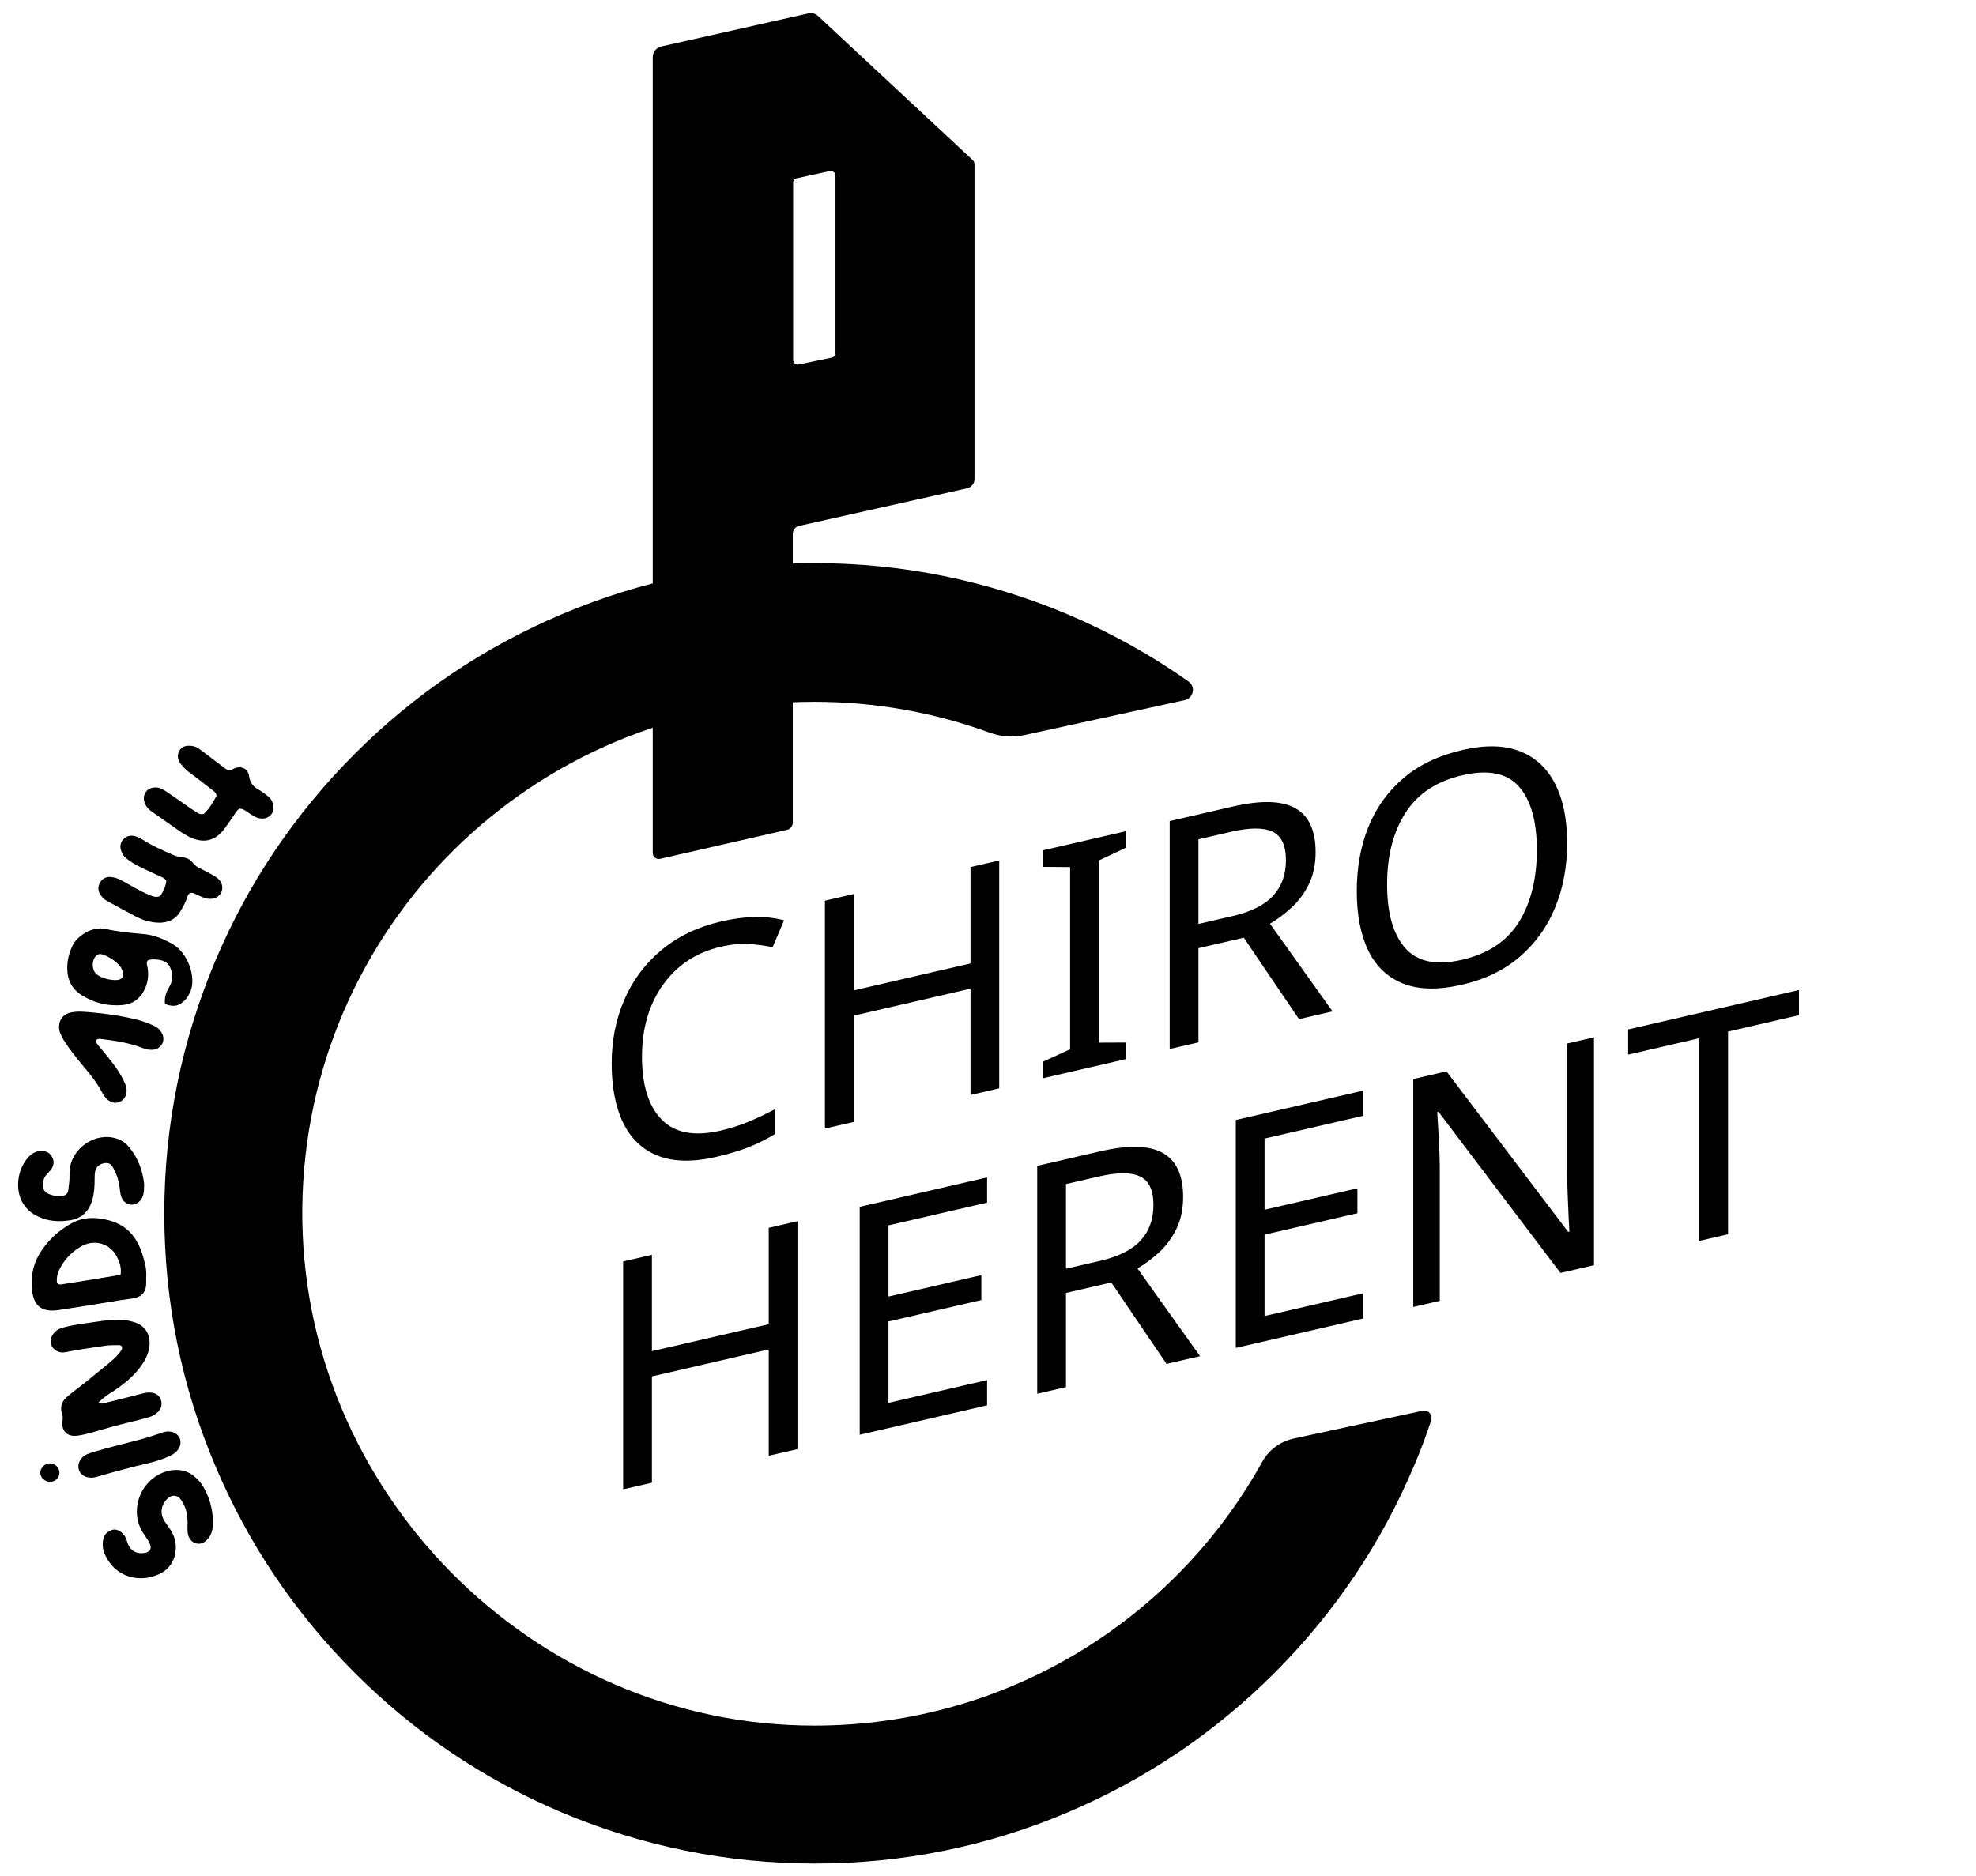
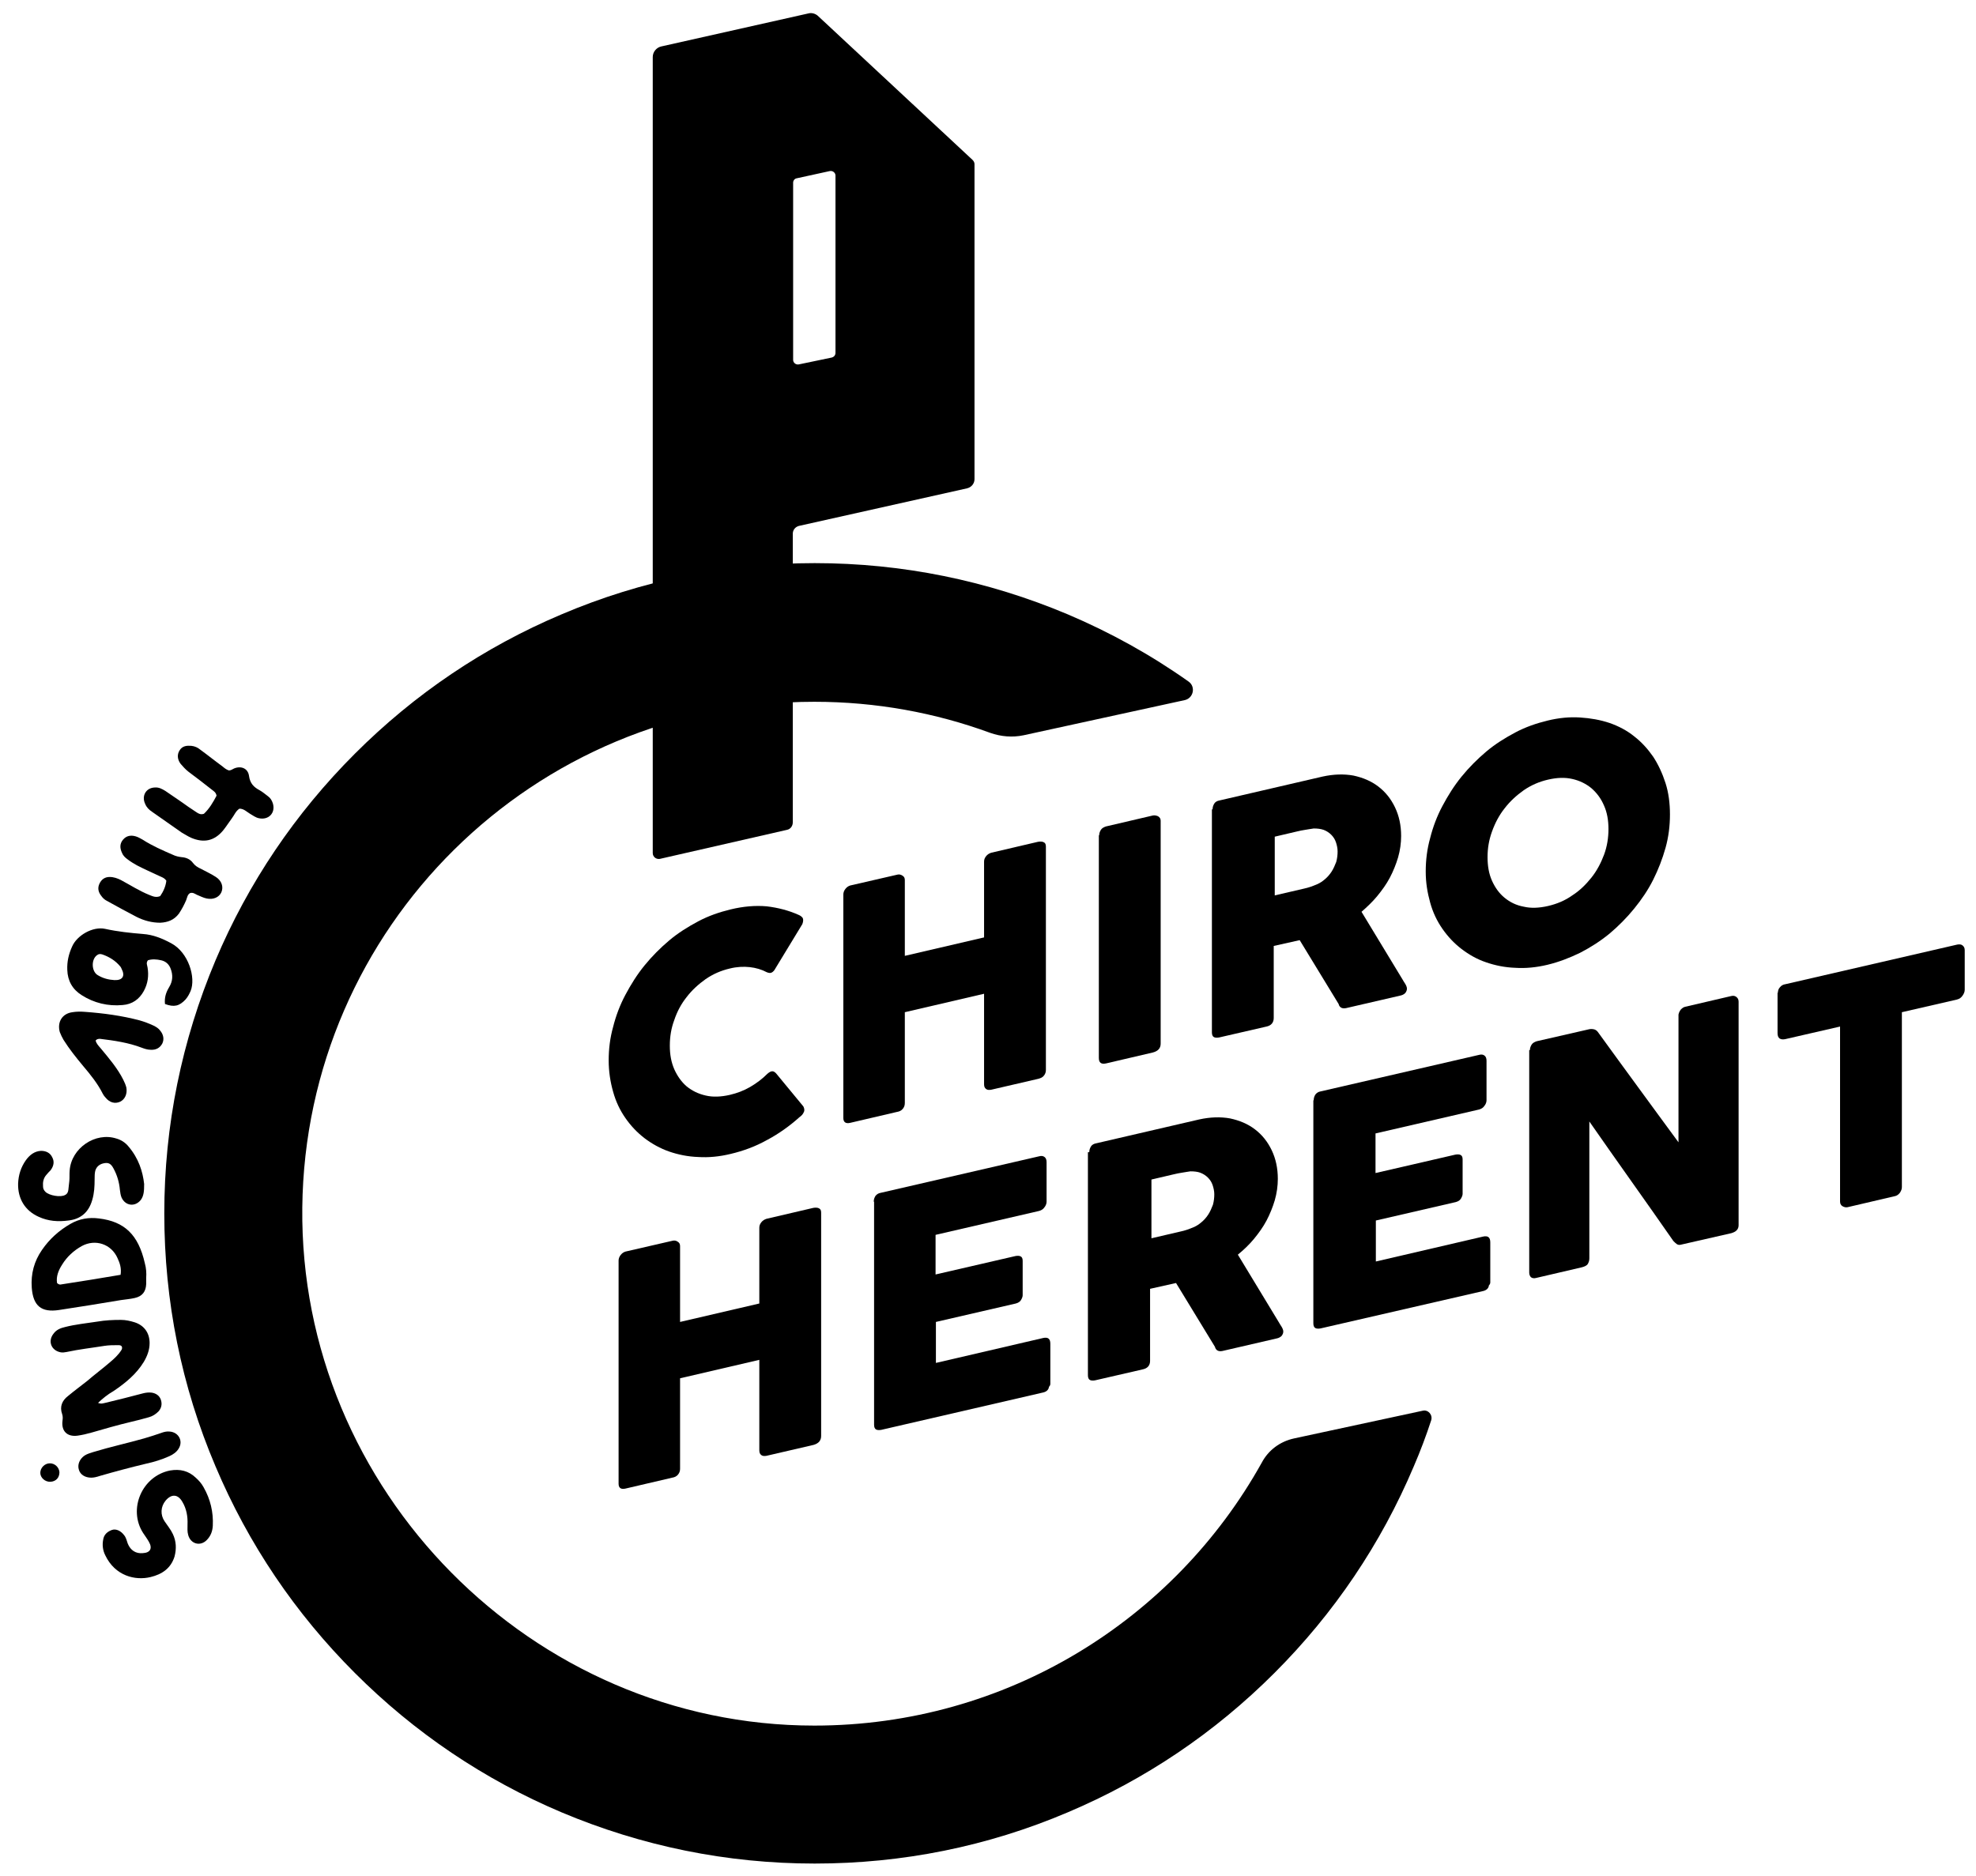
<svg xmlns="http://www.w3.org/2000/svg" version="1.1" id="Layer_1" x="0px" y="0px" viewBox="0 0 578.5 549.3" style="enable-background:new 0 0 578.5 549.3;" xml:space="preserve">
  <style type="text/css">
- 	.st0{font-family:'Cocogoose';}
- 	.st1{font-size:93.463px;}
+ 	.st0{enable-background:new    ;}
+ 	.st1{display:none;enable-background:new    ;}
+ 	.st2{font-family:'Cocogoose';}
+ 	.st3{font-size:93.463px;}
</style>
  <path d="M236.8,3.9l-43.2,9.7c-1.4,0.3-2.5,1.6-2.5,3.1v233.1c0,1.1,1,1.9,2.1,1.7l37.2-8.5c1-0.2,1.7-1.1,1.7-2.2v-84.5  c0-1.1,0.7-2,1.8-2.3l49.2-11c1.3-0.3,2.2-1.4,2.2-2.7V48.1c0-0.5-0.2-0.9-0.6-1.3L239.4,4.6C238.7,4,237.7,3.7,236.8,3.9z   M243.5,104.7l-9.6,2c-0.9,0.2-1.7-0.5-1.7-1.3V53.5c0-0.6,0.4-1.2,1.1-1.3l9.6-2.1c0.9-0.2,1.7,0.5,1.7,1.3v51.9  C244.6,104,244.2,104.5,243.5,104.7z" />
  <path d="M369.4,428.3c-25.6,46-74.7,77-131,77c-82.7,0-150.8-69-149.9-151.7c0.9-82,67.7-148.1,149.9-148.1  c18.1,0,35.4,3.2,51.5,9.1c3.1,1.1,6.5,1.4,9.8,0.7l47.2-10.3c2.5-0.6,3.2-3.9,1.1-5.4c-11-7.8-22.9-14.4-35.4-19.7  c-23.5-9.9-48.4-15-74.1-15s-50.6,5-74.1,15c-22.7,9.6-43,23.3-60.5,40.8s-31.2,37.8-40.8,60.5c-9.9,23.5-15,48.4-15,74.1  s5,50.6,15,74.1c9.6,22.7,23.3,43,40.8,60.5s37.8,31.2,60.5,40.8c23.5,9.9,48.4,15,74.1,15s50.6-5,74.1-15  c22.7-9.6,43-23.3,60.5-40.8s31.2-37.8,40.8-60.5c1.9-4.4,3.6-8.9,5.1-13.5c0.5-1.6-0.9-3.2-2.5-2.8l-37.6,8.1  C374.7,422.1,371.3,424.7,369.4,428.3z" />
  <g>
    <path d="M28.7,410.8c1,0.4,1.5,0.1,2.1,0c3.7-0.9,7.4-1.8,11.1-2.8c0.8-0.2,1.6-0.3,2.5-0.2c1.3,0.2,2.3,0.9,2.7,2.1   s0.2,2.4-0.7,3.4c-0.8,0.8-1.7,1.4-2.8,1.7c-1.8,0.5-3.6,1-5.4,1.4c-3.8,0.9-7.6,2-11.4,3.1c-1.4,0.4-2.7,0.7-4.1,0.9   c-3,0.4-4.8-1.3-4.4-4.4c0.1-0.7,0.1-1.3-0.1-1.9c-0.8-2.2,0-4,1.7-5.3c1.8-1.5,3.7-2.9,5.6-4.4c2.2-1.9,4.5-3.6,6.7-5.5   c1.2-1,2.4-2.1,3.3-3.5c0.2-0.3,0.3-0.6,0.2-1c-0.2-0.5-0.7-0.5-1.1-0.5c-1.4,0-2.7,0-4,0.2c-3.7,0.6-7.4,1-11.1,1.8   c-0.6,0.1-1.1,0.2-1.7,0.1c-2.8-0.5-3.9-3.3-2.1-5.5c0.8-1.1,2-1.6,3.3-1.9c3.1-0.8,6.3-1.1,9.5-1.6c2.3-0.4,4.6-0.5,6.9-0.5   c1.4,0,2.7,0.3,4,0.7c2.8,0.9,4.4,3.1,4.4,6.1c0,2-0.7,3.8-1.7,5.5c-2.2,3.6-5.4,6.2-8.8,8.5C31.4,408.4,30.1,409.5,28.7,410.8z" />
    <path d="M42.8,374.2c0,0.6,0,1.2,0,1.8c-0.1,2.2-1.1,3.6-3.4,4.1c-1.3,0.3-2.7,0.4-4,0.6c-6,1-12.1,2-18.1,2.9   c-5.2,0.8-7.6-1.2-8-6.5c-0.3-4.1,0.7-7.8,3-11.1c2.2-3.2,5-5.7,8.3-7.6c2.6-1.5,5.4-2,8.4-1.6c7.4,0.9,11.5,4.7,13.4,13.1   C42.8,371.3,42.9,372.8,42.8,374.2z M35.3,373.3c0.3-1.9-0.2-3.4-0.9-4.9c-1.8-4.1-6.5-5.7-10.5-3.5c-2.3,1.3-4.3,3.1-5.7,5.4   c-1.1,1.7-1.8,3.5-1.5,5.4c0.5,0.5,0.9,0.5,1.3,0.4C23.8,375.2,29.5,374.3,35.3,373.3z" />
    <path d="M48.3,294c-0.2-1.9,0.3-3.4,1.2-4.9c1.1-1.8,1.2-3.6,0.4-5.6c-0.5-1.2-1.4-2-2.7-2.3s-2.7-0.4-3.9,0   c-0.6,0.8-0.2,1.4-0.1,2.1c0.4,2.4,0.1,4.7-1.1,6.9c-1.3,2.4-3.4,3.9-6.2,4.1c-4.3,0.4-8.4-0.6-12-2.9c-2.7-1.7-4.1-4.2-4.2-7.4   c-0.1-2.4,0.4-4.6,1.4-6.8c1.4-3.3,6.1-6,9.7-5.2s7.4,1.2,11.1,1.5c2.9,0.2,5.6,1.3,8.2,2.7c5.1,2.7,7.3,10.1,5.7,14   c-0.4,0.9-0.8,1.7-1.5,2.5C52.5,294.6,51,295,48.3,294z M33.5,287c2.4,0.1,3.2-1.2,2.1-3.3c-0.1-0.2-0.2-0.5-0.4-0.7   c-1.4-1.7-3.2-2.8-5.2-3.5c-0.6-0.2-1.1-0.2-1.6,0.2c-1.8,1.3-1.6,4.9,0.3,5.9C30.2,286.5,31.8,286.9,33.5,287z" />
    <path d="M54.9,446.4c0.1-2.3-0.3-4.6-1.5-6.6c-1.3-2.3-3.2-2.4-4.9-0.4c-1.5,1.8-1.6,4.2-0.3,6.1c0.8,1.2,1.8,2.4,2.4,3.7   c1,2.1,1.1,4.3,0.5,6.6c-1.1,3.5-3.7,5.2-7,6c-4.5,1.1-10.4-0.3-13.3-6.4c-0.7-1.4-0.9-3-0.6-4.5c0.2-1.5,1.2-2.4,2.6-2.9   c1.2-0.4,2.6,0.3,3.5,1.5c0.6,0.7,0.8,1.6,1.1,2.5c0.8,2,2.4,3,4.4,2.8c2.2-0.1,2.9-1.4,1.8-3.3c-0.5-0.9-1.1-1.7-1.7-2.6   c-4.5-7-0.3-16.7,7.9-18.3c2.9-0.5,5.4,0.1,7.5,2.1c0.9,0.8,1.7,1.7,2.3,2.8c2,3.5,2.9,7.3,2.7,11.3c-0.1,1.6-0.6,3-1.8,4.2   c-1.9,1.9-4.7,1.1-5.4-1.5C54.8,448.5,54.9,447.5,54.9,446.4z" />
    <path d="M42.2,346.7c0,2.1-0.1,3.5-1,4.7c-1.7,2.1-4.5,1.7-5.6-0.7c-0.3-0.7-0.4-1.5-0.5-2.3c-0.2-2.2-0.8-4.3-1.9-6.3   c-0.7-1.3-1.4-1.7-2.6-1.5c-1.3,0.2-2.3,0.9-2.7,2.2c-0.2,0.8-0.2,1.7-0.2,2.5c0,2.1-0.1,4.1-0.7,6.1c-1,3.5-3.3,5.6-7,6   c-3,0.4-5.9,0.2-8.7-1.1c-4-1.8-6.1-5.3-6-9.7c0.1-2.5,0.8-4.8,2.3-6.9c1.1-1.5,2.5-2.6,4.4-2.7c1.5,0,2.7,0.6,3.3,1.9   c0.7,1.3,0.4,2.6-0.5,3.8c-0.4,0.4-0.8,0.8-1.2,1.3c-0.9,1-1.1,2.2-1,3.4c0,0.6,0.2,1.1,0.7,1.6c1.1,1.1,4.5,1.7,5.8,0.9   c0.6-0.3,0.8-0.8,0.9-1.4c0.1-0.9,0.2-1.8,0.3-2.7c0.1-1,0-2.1,0.1-3.1c0.5-6.5,7.5-11.3,13.7-9.3c1.4,0.4,2.6,1.2,3.5,2.3   C40.6,339.2,41.8,343.1,42.2,346.7z" />
    <path d="M63.4,233c-0.2-1-0.8-1.3-1.3-1.7c-2.3-1.8-4.6-3.6-6.9-5.3c-0.9-0.7-1.6-1.5-2.3-2.3c-1-1.3-1.1-2.8-0.3-4   c0.8-1.3,2.1-1.4,3.4-1.3c1,0.1,1.9,0.5,2.6,1.1c2.2,1.6,4.3,3.3,6.5,4.9c0.6,0.5,1.2,1,1.9,1.2c0.7,0,1.1-0.4,1.6-0.6   c2-0.8,4,0,4.3,2.2s1.4,3.3,3.1,4.2c0.9,0.5,1.7,1.2,2.5,1.8c0.7,0.5,1.1,1.2,1.4,2.1c0.8,2.8-1.3,4.9-4.1,4.3   c-1-0.2-1.7-0.8-2.6-1.3c-1-0.6-1.8-1.5-3.1-1.5c-1.1,0.7-1.5,1.9-2.2,2.8c-0.9,1.2-1.7,2.5-2.6,3.6c-2.6,3.1-5.7,3.7-9.4,2.1   c-0.9-0.4-1.8-1-2.7-1.5c-2.9-2-5.8-4.1-8.7-6.1c-0.9-0.6-1.6-1.3-2-2.3c-1.1-2.3,0.2-4.7,2.8-4.8c1.2-0.1,2.1,0.4,3.1,1   c2.3,1.6,4.6,3.1,6.8,4.7c0.8,0.5,1.6,1.1,2.4,1.6c0.6,0.4,1.2,0.7,2.1,0.4C61.3,236.8,62.4,234.9,63.4,233z" />
    <path d="M55.7,261.5c-0.8,0.4-0.9,1.3-1.2,2.1c-0.6,1.4-1.3,2.7-2.1,3.9c-1.4,1.9-3.3,2.6-5.5,2.7c-2.4,0-4.7-0.6-6.9-1.7   c-2.9-1.5-5.8-3.1-8.7-4.7c-0.6-0.3-1.2-0.8-1.6-1.4c-0.9-1.1-1.2-2.3-0.6-3.6c0.6-1.3,1.6-2,3-2c1.2,0,2.3,0.4,3.3,0.9   c2.8,1.5,5.4,3.2,8.4,4.4c1,0.4,1.9,0.8,3.1,0.3c0.9-1.3,1.6-2.8,1.8-4.5c-0.6-0.9-1.5-1.1-2.3-1.5c-2.1-1-4.2-1.9-6.3-3   c-0.9-0.5-1.9-1.1-2.8-1.8c-0.7-0.5-1.3-1.1-1.6-1.9c-0.6-1.3-0.7-2.6,0.3-3.8s2.3-1.4,3.7-1c0.7,0.2,1.4,0.6,2.1,1   c2.8,1.8,5.8,3.1,8.8,4.4c0.8,0.4,1.7,0.6,2.6,0.7c1.3,0.1,2.5,0.6,3.3,1.7c0.6,0.8,1.4,1.3,2.3,1.7c1.5,0.8,3,1.5,4.4,2.4   c1.7,1.1,2.3,2.9,1.6,4.5c-0.7,1.5-2.4,2.2-4.3,1.8c-1-0.2-1.9-0.7-2.9-1.1C57,261.7,56.5,261.3,55.7,261.5z" />
    <path d="M28,304.7c0.2,0.9,0.9,1.6,1.5,2.3c2.4,2.9,4.9,5.8,6.6,9.2c0.4,0.8,0.7,1.5,0.9,2.3c0.3,1.8-0.4,3.4-1.8,4.1   c-1.5,0.7-3.1,0.3-4.3-1.2c-0.3-0.3-0.6-0.7-0.8-1.1c-1.5-3-3.6-5.6-5.8-8.2c-2-2.4-4-4.9-5.7-7.6c-0.4-0.7-0.8-1.5-1.1-2.3   c-0.8-2.9,0.7-5.4,3.7-5.8c1.2-0.2,2.4-0.2,3.7-0.1c5.4,0.4,10.7,1.1,16,2.5c1.4,0.4,2.7,0.9,4,1.5c0.8,0.4,1.5,0.8,2,1.5   c1,1.2,1.2,2.6,0.6,3.8c-0.7,1.3-1.9,1.9-3.4,1.8c-0.9,0-1.8-0.3-2.6-0.6c-3.9-1.5-8.1-2.1-12.2-2.6   C28.9,304.2,28.4,304.2,28,304.7z" />
    <path d="M26.7,432.7c-1.8,0-3.2-0.9-3.6-2.3c-0.5-1.5,0.2-3.2,1.7-4.2c0.8-0.5,1.6-0.7,2.5-1c4.9-1.5,10-2.6,14.9-4   c1.7-0.5,3.3-1,5-1.6c0.8-0.3,1.6-0.5,2.5-0.4c2.6,0.2,4,2.8,2.6,5c-0.6,1-1.6,1.7-2.7,2.2c-2.2,1-4.5,1.7-6.8,2.2   c-4.6,1.1-9.1,2.3-13.6,3.6C28.3,432.5,27.5,432.7,26.7,432.7z" />
    <path d="M17.4,431.1c0,1.6-1,2.7-2.6,2.8c-1.6,0.1-3-1.2-3-2.6c0-1.5,1.3-2.8,2.8-2.8S17.3,429.7,17.4,431.1z" />
  </g>
-   <text transform="matrix(1 -0.2309 0 1 173.3725 346.211)" class="st0 st1">CHIRO</text>
-   <text transform="matrix(1 -0.2309 0 1 173.3725 438.211)" class="st0 st1">HERENT</text>
+   <g class="st0">
+     <path d="M181.1,369.1c0-0.5,0.2-1.1,0.6-1.6c0.4-0.5,0.8-0.8,1.4-1l13.9-3.2c0.5-0.1,1,0,1.4,0.3c0.5,0.3,0.7,0.7,0.7,1.3v22.2   l23.2-5.4v-22.2c0-0.6,0.2-1.1,0.6-1.6s0.9-0.8,1.5-1l13.7-3.2c0.6-0.1,1.2-0.1,1.6,0.1c0.5,0.2,0.7,0.6,0.7,1.3v65.4   c0,0.7-0.2,1.2-0.6,1.7c-0.4,0.4-0.9,0.7-1.6,0.9l-13.8,3.2c-0.6,0.1-1.1,0.1-1.5-0.2s-0.6-0.7-0.6-1.4v-26.5l-23.2,5.4v26.5   c0,0.7-0.2,1.2-0.6,1.7c-0.4,0.5-1,0.8-1.7,0.9l-13.7,3.2c-1.3,0.3-2-0.2-2-1.4V369.1z" />
+     <path d="M255.8,351.9c0-0.7,0.2-1.2,0.5-1.7c0.4-0.5,0.9-0.8,1.5-0.9l46.4-10.7c0.7-0.2,1.2-0.1,1.6,0.2c0.4,0.3,0.6,0.8,0.6,1.5   v11.6c0,0.5-0.2,1.1-0.6,1.6c-0.4,0.6-0.9,0.9-1.6,1.1l-30.3,7v11.6l23.4-5.4c0.6-0.1,1.1-0.1,1.5,0.1c0.4,0.2,0.6,0.6,0.6,1.3   v10.1c0,0.4-0.2,0.9-0.5,1.4c-0.3,0.5-0.8,0.8-1.5,1l-23.4,5.4v12l31.4-7.3c1.4-0.3,2.1,0.2,2.1,1.7v11.7c0,0.3-0.1,0.6-0.4,0.9   c-0.1,0.9-0.8,1.5-1.9,1.7l-47.2,10.9c-0.6,0.1-1.1,0.1-1.5-0.1c-0.4-0.2-0.6-0.7-0.6-1.4V351.9z" />
+     <path d="M318.9,337.4c0-0.7,0.2-1.2,0.5-1.7c0.3-0.5,0.9-0.8,1.5-0.9l30.2-7c3.2-0.7,6.2-0.8,9-0.3c2.8,0.6,5.2,1.6,7.3,3.2   c2.1,1.6,3.7,3.6,4.9,6.1c1.2,2.5,1.8,5.3,1.8,8.4c0,2.1-0.3,4.2-0.9,6.3c-0.6,2-1.4,4-2.4,5.9c-1,1.9-2.3,3.7-3.7,5.4   c-1.4,1.7-3,3.2-4.7,4.6l12,19.8c0.2,0.4,0.5,0.8,0.8,1.3c0.3,0.5,0.5,1,0.5,1.4c0,0.5-0.2,0.9-0.5,1.3c-0.3,0.3-0.8,0.6-1.3,0.7   l-16,3.7c-0.5,0.1-1,0.1-1.4-0.1c-0.4-0.2-0.7-0.6-0.8-1.1l-11.4-18.7l-7.6,1.7v21.1c0,1.3-0.7,2.2-2.2,2.5l-13.9,3.2   c-0.6,0.1-1.1,0.1-1.5-0.1s-0.6-0.7-0.6-1.4V337.4z M355.5,349.7c0-0.9-0.2-1.8-0.5-2.7c-0.3-0.9-0.8-1.6-1.4-2.2   c-0.6-0.6-1.4-1.1-2.2-1.4s-1.8-0.4-2.9-0.4c-0.9,0.1-1.7,0.3-2.5,0.4c-0.8,0.1-1.6,0.3-2.5,0.5l-6.4,1.5v17.2l8.6-2   c0.6-0.1,1.1-0.3,1.5-0.4c0.4-0.1,0.9-0.3,1.4-0.5c1.1-0.4,2.1-0.9,2.9-1.6c0.9-0.7,1.6-1.5,2.2-2.4c0.6-0.9,1-1.9,1.4-2.9   C355.4,351.7,355.5,350.7,355.5,349.7z" />
+     <path d="M384.6,322.2c0-0.7,0.2-1.2,0.5-1.7c0.4-0.5,0.9-0.8,1.5-0.9l46.4-10.7c0.7-0.2,1.2-0.1,1.6,0.2c0.4,0.3,0.6,0.8,0.6,1.5   v11.6c0,0.5-0.2,1.1-0.6,1.6c-0.4,0.6-0.9,0.9-1.6,1.1l-30.3,7v11.6l23.4-5.4c0.6-0.1,1.1-0.1,1.5,0.1s0.6,0.6,0.6,1.3v10.1   c0,0.4-0.2,0.9-0.5,1.4c-0.3,0.5-0.8,0.8-1.5,1l-23.4,5.4v12l31.4-7.3c1.4-0.3,2.1,0.2,2.1,1.7v11.7c0,0.3-0.1,0.6-0.4,0.9   c-0.1,0.9-0.8,1.5-1.9,1.7L386.6,389c-0.6,0.1-1.1,0.1-1.5-0.1c-0.4-0.2-0.6-0.7-0.6-1.4V322.2z" />
+     <path d="M447.9,307.5c0-0.6,0.2-1.1,0.5-1.6s0.9-0.8,1.5-1l15.3-3.5c0.4-0.1,0.9-0.1,1.4,0c0.5,0.1,0.9,0.4,1.2,0.8   c4,5.5,7.9,10.9,11.8,16.2c3.9,5.3,7.8,10.7,11.8,16.1v-37.4c0.1-0.6,0.4-1.1,0.7-1.5c0.4-0.4,0.8-0.7,1.3-0.8l13.3-3.1   c0.7-0.2,1.2-0.1,1.6,0.2c0.4,0.3,0.7,0.7,0.7,1.4v65.5c0,0.6-0.2,1.1-0.6,1.5c-0.4,0.4-0.9,0.6-1.5,0.8l-14.9,3.4   c-0.4,0.1-0.8,0-1.1-0.2s-0.6-0.5-1-0.9c-4.1-5.9-8.2-11.7-12.3-17.5c-4.1-5.8-8.2-11.6-12.3-17.5v40.1c0,0.7-0.2,1.2-0.5,1.7   c-0.3,0.4-0.9,0.7-1.7,0.9l-13.3,3.1c-0.7,0.2-1.2,0.1-1.6-0.2c-0.3-0.3-0.5-0.8-0.5-1.3V307.5z" />
+     <path d="M520.5,290.7c0-0.6,0.2-1.2,0.6-1.6c0.4-0.5,0.9-0.8,1.6-0.9l50.3-11.6c0.6-0.1,1.1-0.1,1.5,0.2s0.7,0.7,0.7,1.4v11.6   c0,0.6-0.2,1.1-0.6,1.7c-0.4,0.6-0.9,1-1.7,1.2l-16.1,3.7v51.2c0,0.6-0.2,1.1-0.6,1.7c-0.4,0.5-0.9,0.9-1.6,1l-13.7,3.2   c-0.5,0.1-1,0-1.5-0.3c-0.5-0.3-0.7-0.8-0.7-1.4v-51.2l-16.1,3.7c-0.6,0.1-1.1,0.1-1.6-0.2c-0.4-0.3-0.6-0.8-0.6-1.6V290.7z" />
+   </g>
+   <g class="st0">
+     <path d="M233.8,267.9c0.5,0.2,0.9,0.5,1.2,0.9c0.2,0.4,0.2,1-0.1,1.8l-7.9,13c-0.3,0.6-0.7,1-1.1,1.2c-0.4,0.2-0.9,0.1-1.4-0.1   c-1.5-0.8-3.2-1.3-5-1.5c-1.8-0.2-3.8-0.1-5.8,0.4c-2.6,0.6-4.9,1.6-7.1,3.1c-2.1,1.5-4,3.2-5.6,5.3c-1.6,2-2.8,4.3-3.6,6.7   c-0.9,2.4-1.3,4.9-1.3,7.5c0,2.6,0.4,4.8,1.3,6.9c0.9,2,2.1,3.7,3.6,5c1.6,1.3,3.4,2.2,5.6,2.7c2.1,0.5,4.5,0.4,7.1-0.2   c2.1-0.5,4-1.2,5.9-2.3c1.9-1.1,3.6-2.4,5.1-3.9c0.6-0.5,1-0.7,1.4-0.7c0.4,0,0.7,0.2,1.1,0.6l8,9.7c0.3,0.6,0.4,1.2,0.1,1.7   c-0.2,0.5-0.6,1-1.2,1.4c-2.9,2.6-6.1,4.9-9.5,6.7c-3.4,1.9-6.9,3.2-10.7,4.1c-3.3,0.8-6.5,1.1-9.5,0.9c-3-0.1-5.9-0.7-8.5-1.6   c-2.6-0.9-5.1-2.3-7.2-3.9c-2.2-1.7-4-3.6-5.6-5.9c-1.6-2.3-2.8-4.8-3.6-7.7c-0.8-2.8-1.3-5.9-1.3-9.2c0-3.3,0.4-6.6,1.3-9.8   c0.8-3.2,2-6.4,3.6-9.4s3.4-5.9,5.6-8.6c2.2-2.7,4.6-5.1,7.2-7.3c2.6-2.2,5.5-4,8.5-5.6c3-1.6,6.2-2.7,9.5-3.5   c3.7-0.9,7.3-1.2,10.6-0.9C227.8,265.8,230.9,266.6,233.8,267.9z" />
+     <path d="M246.9,261.9c0-0.5,0.2-1.1,0.6-1.6c0.4-0.5,0.8-0.8,1.4-1l13.9-3.2c0.5-0.1,0.9,0,1.4,0.3c0.5,0.3,0.7,0.7,0.7,1.3v22.2   l23.2-5.4v-22.2c0-0.6,0.2-1.1,0.6-1.6c0.4-0.5,0.9-0.8,1.5-1l13.7-3.2c0.6-0.1,1.2-0.1,1.6,0.1c0.5,0.2,0.7,0.6,0.7,1.3v65.4   c0,0.7-0.2,1.2-0.6,1.7s-0.9,0.7-1.6,0.9l-13.8,3.2c-0.6,0.1-1.1,0.1-1.5-0.2s-0.6-0.7-0.6-1.4v-26.5l-23.2,5.4V323   c0,0.7-0.2,1.2-0.6,1.7c-0.4,0.5-1,0.8-1.7,0.9l-13.7,3.2c-1.3,0.3-2-0.2-2-1.4V261.9z" />
+     <path d="M321.8,244.6c0-0.6,0.2-1.1,0.5-1.6c0.3-0.5,0.9-0.8,1.5-1l13.7-3.2c0.5-0.1,1,0,1.5,0.2c0.5,0.3,0.8,0.7,0.8,1.3v65.3   c0,1.4-0.8,2.2-2.3,2.6l-13.7,3.2c-1.4,0.3-2.1-0.2-2.1-1.6V244.6z" />
+     <path d="M355,237c0-0.7,0.2-1.2,0.5-1.7c0.3-0.5,0.9-0.8,1.5-0.9l30.2-7c3.2-0.7,6.2-0.8,9-0.3c2.8,0.6,5.2,1.6,7.3,3.2   c2.1,1.6,3.7,3.6,4.9,6.1c1.2,2.5,1.8,5.3,1.8,8.4c0,2.1-0.3,4.2-0.9,6.3c-0.6,2-1.4,4-2.4,5.9c-1,1.9-2.3,3.7-3.7,5.4   c-1.4,1.7-3,3.2-4.6,4.6l12,19.8c0.2,0.4,0.5,0.8,0.8,1.3s0.5,1,0.5,1.4c0,0.5-0.2,0.9-0.5,1.3c-0.3,0.3-0.8,0.6-1.3,0.7l-16,3.7   c-0.5,0.1-1,0.1-1.4-0.1c-0.4-0.2-0.7-0.6-0.8-1.1l-11.4-18.7l-7.6,1.7v21.1c0,1.3-0.7,2.2-2.1,2.5l-13.9,3.2   c-0.6,0.1-1.1,0.1-1.5-0.1c-0.4-0.2-0.6-0.7-0.6-1.4V237z M391.6,249.3c0-0.9-0.2-1.8-0.5-2.7c-0.3-0.9-0.8-1.6-1.4-2.2   c-0.6-0.6-1.4-1.1-2.2-1.4c-0.9-0.3-1.8-0.4-2.9-0.4c-0.9,0.1-1.7,0.3-2.5,0.4s-1.6,0.3-2.5,0.5l-6.4,1.5v17.2l8.6-2   c0.6-0.1,1.1-0.3,1.5-0.4c0.4-0.1,0.9-0.3,1.4-0.5c1.1-0.4,2.1-0.9,2.9-1.6c0.9-0.7,1.6-1.5,2.2-2.4c0.6-0.9,1-1.9,1.4-2.9   C391.5,251.3,391.6,250.3,391.6,249.3z" />
+     <path d="M417.4,255.2c0-3.3,0.4-6.6,1.3-9.8c0.8-3.2,2-6.4,3.6-9.4c1.6-3,3.4-5.9,5.6-8.6c2.2-2.7,4.6-5.1,7.2-7.3   c2.6-2.2,5.5-4,8.5-5.6c3-1.6,6.2-2.7,9.5-3.5c3.3-0.8,6.4-1.1,9.5-0.9c3.1,0.2,5.9,0.7,8.6,1.6c2.6,0.9,5.1,2.2,7.2,3.9   c2.2,1.7,4,3.7,5.6,6c1.5,2.3,2.7,4.9,3.6,7.7c0.9,2.8,1.3,5.9,1.3,9.2c0,3.3-0.4,6.6-1.3,9.8s-2.1,6.3-3.6,9.3   c-1.5,3-3.4,5.8-5.6,8.5c-2.2,2.7-4.6,5.1-7.2,7.3c-2.7,2.2-5.5,4-8.6,5.6c-3.1,1.5-6.2,2.7-9.5,3.5c-3.3,0.8-6.5,1.1-9.5,0.9   c-3-0.1-5.9-0.7-8.5-1.6c-2.7-0.9-5.1-2.3-7.2-3.9s-4-3.6-5.6-5.9c-1.6-2.3-2.8-4.8-3.6-7.7S417.4,258.5,417.4,255.2z M435.5,251   c0,2.6,0.4,4.9,1.3,6.9s2.1,3.7,3.7,5c1.6,1.3,3.4,2.2,5.6,2.6c2.1,0.5,4.5,0.4,7.1-0.2c2.6-0.6,5-1.6,7.1-3.1   c2.2-1.4,4-3.2,5.6-5.2c1.6-2,2.8-4.3,3.7-6.7c0.9-2.4,1.3-5,1.3-7.5c0-2.6-0.4-4.9-1.3-6.9c-0.9-2.1-2.1-3.7-3.7-5.1   c-1.6-1.3-3.4-2.2-5.6-2.7c-2.2-0.5-4.5-0.4-7.1,0.2c-2.6,0.6-4.9,1.6-7.1,3.1c-2.1,1.5-4,3.2-5.6,5.3c-1.6,2-2.8,4.3-3.7,6.8   S435.5,248.4,435.5,251z" />
+   </g>
+   <text transform="matrix(1 -0.2309 0 1 173.3724 438.2111)" class="st1 st2 st3">HERENT</text>
+   <text transform="matrix(1 -0.2309 0 1 173.3724 346.2111)" class="st1 st2 st3">CHIRO</text>
</svg>
